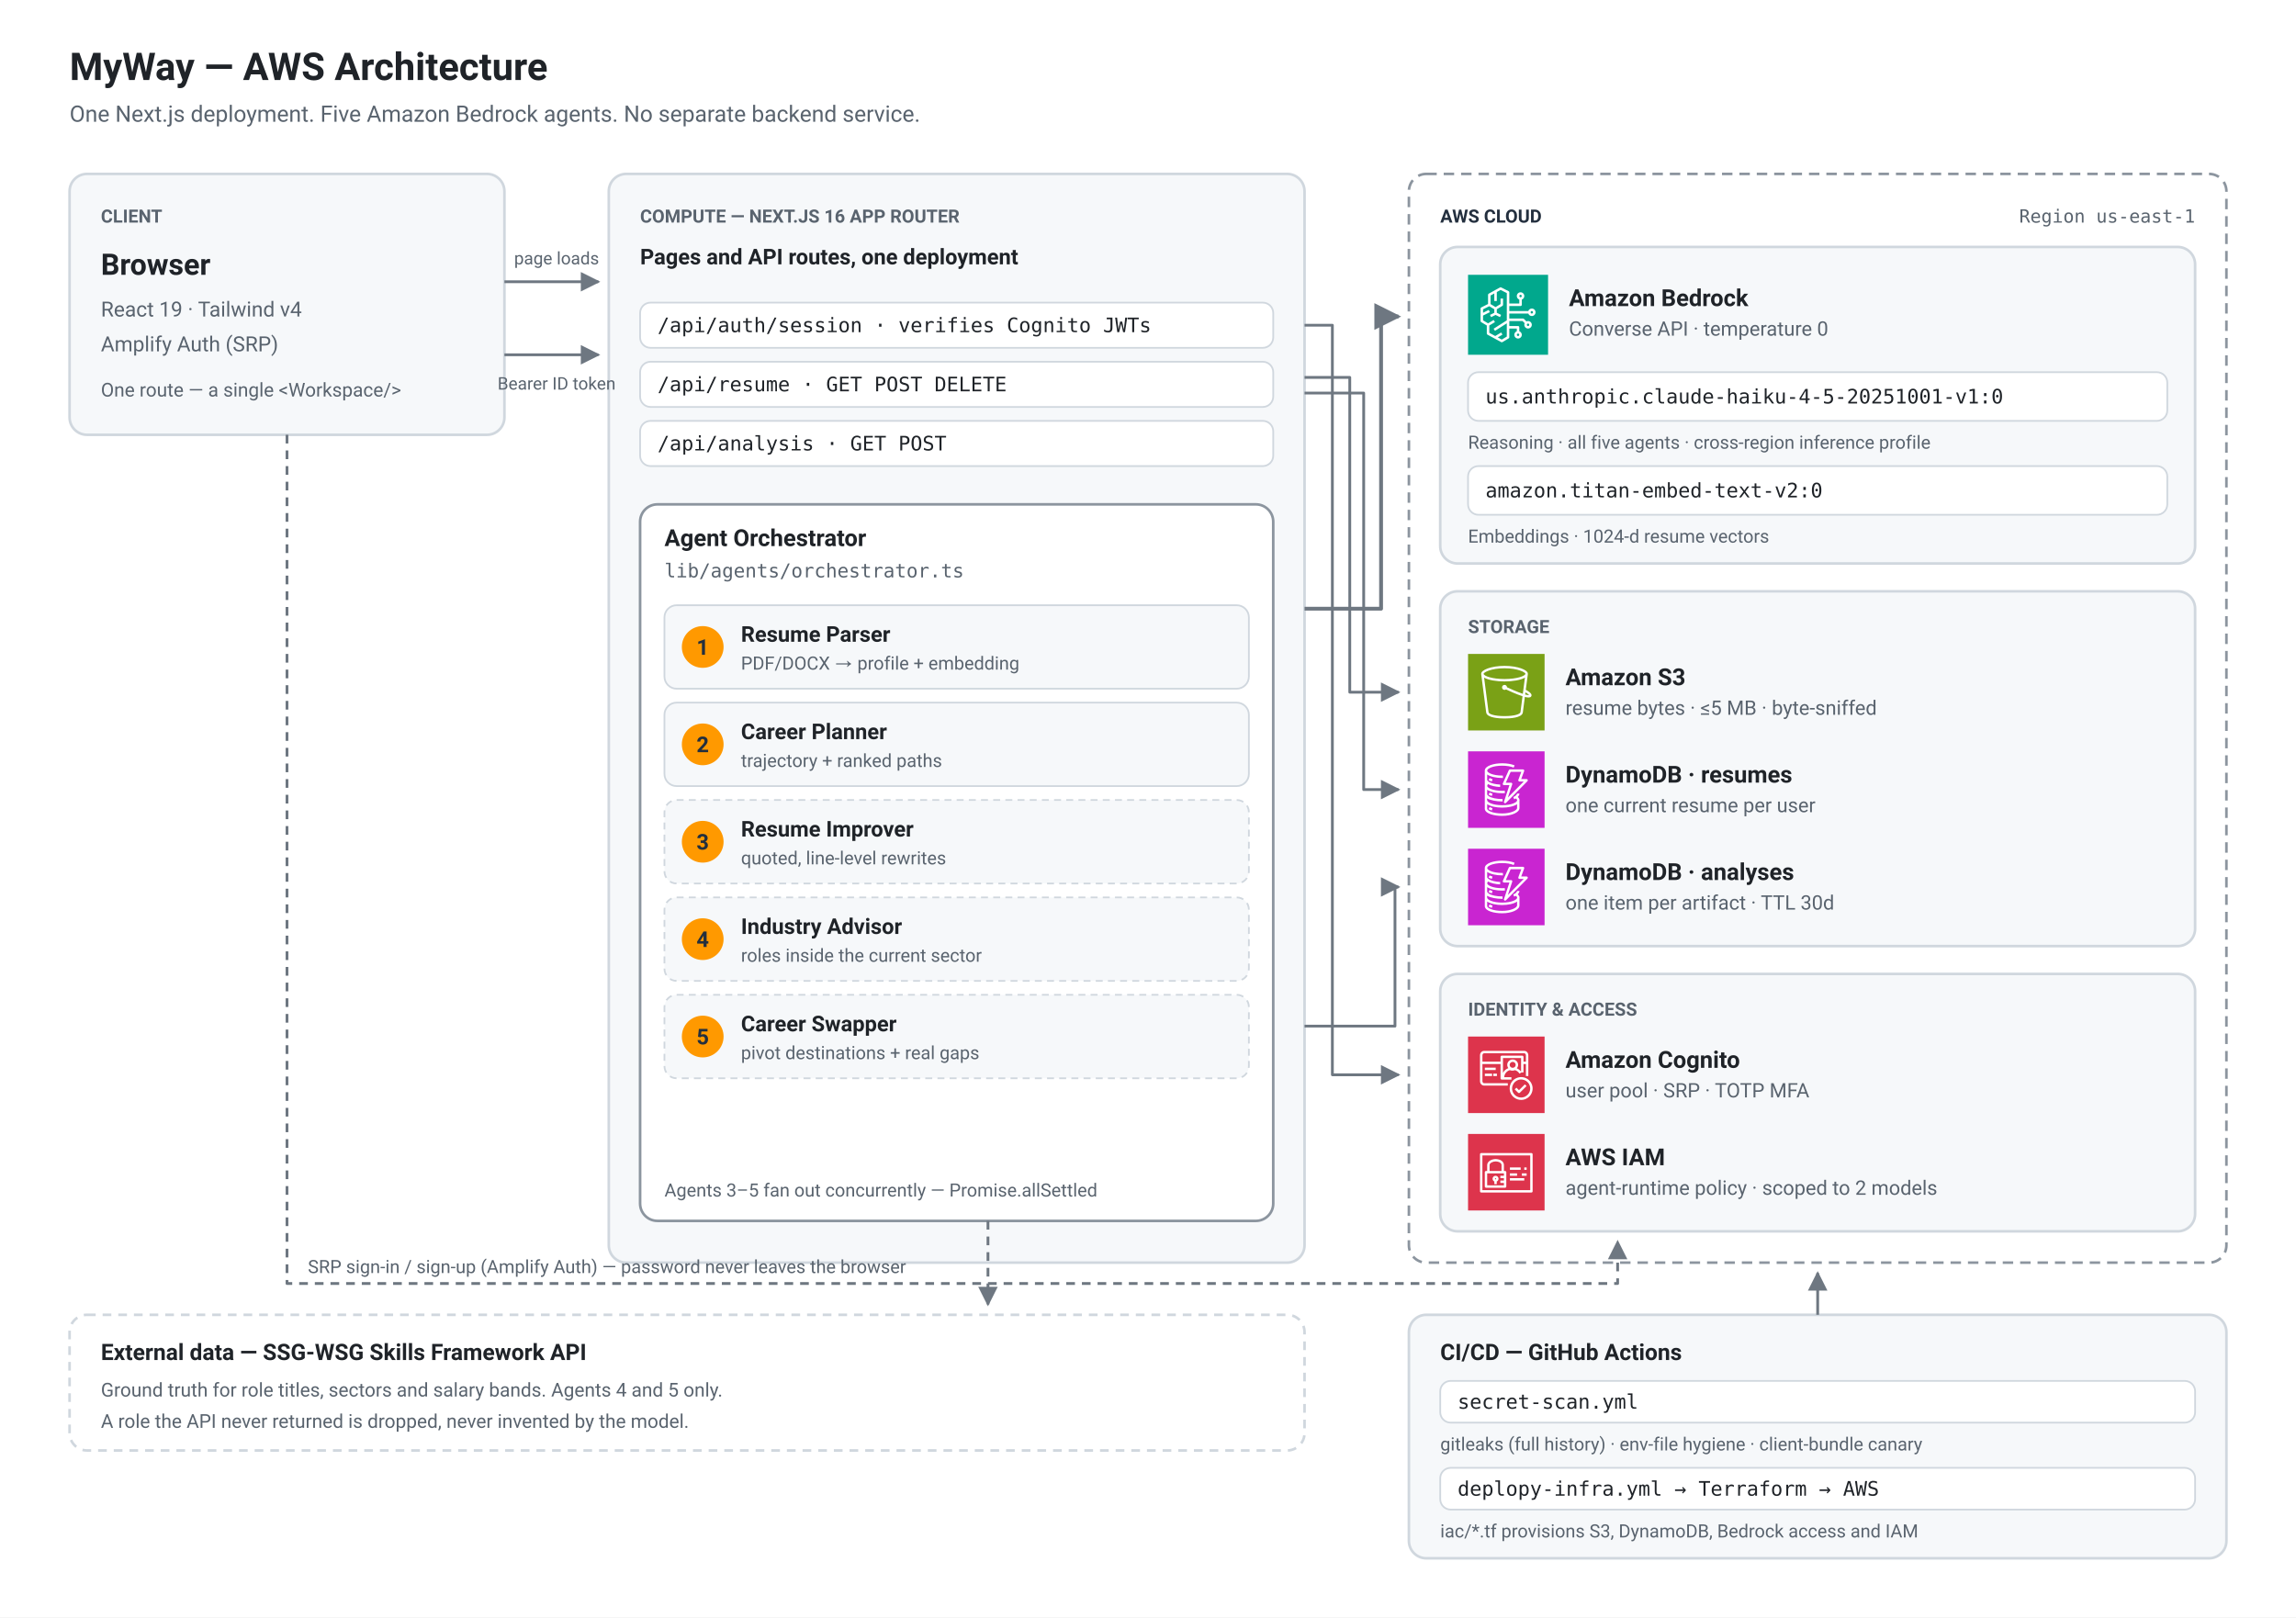
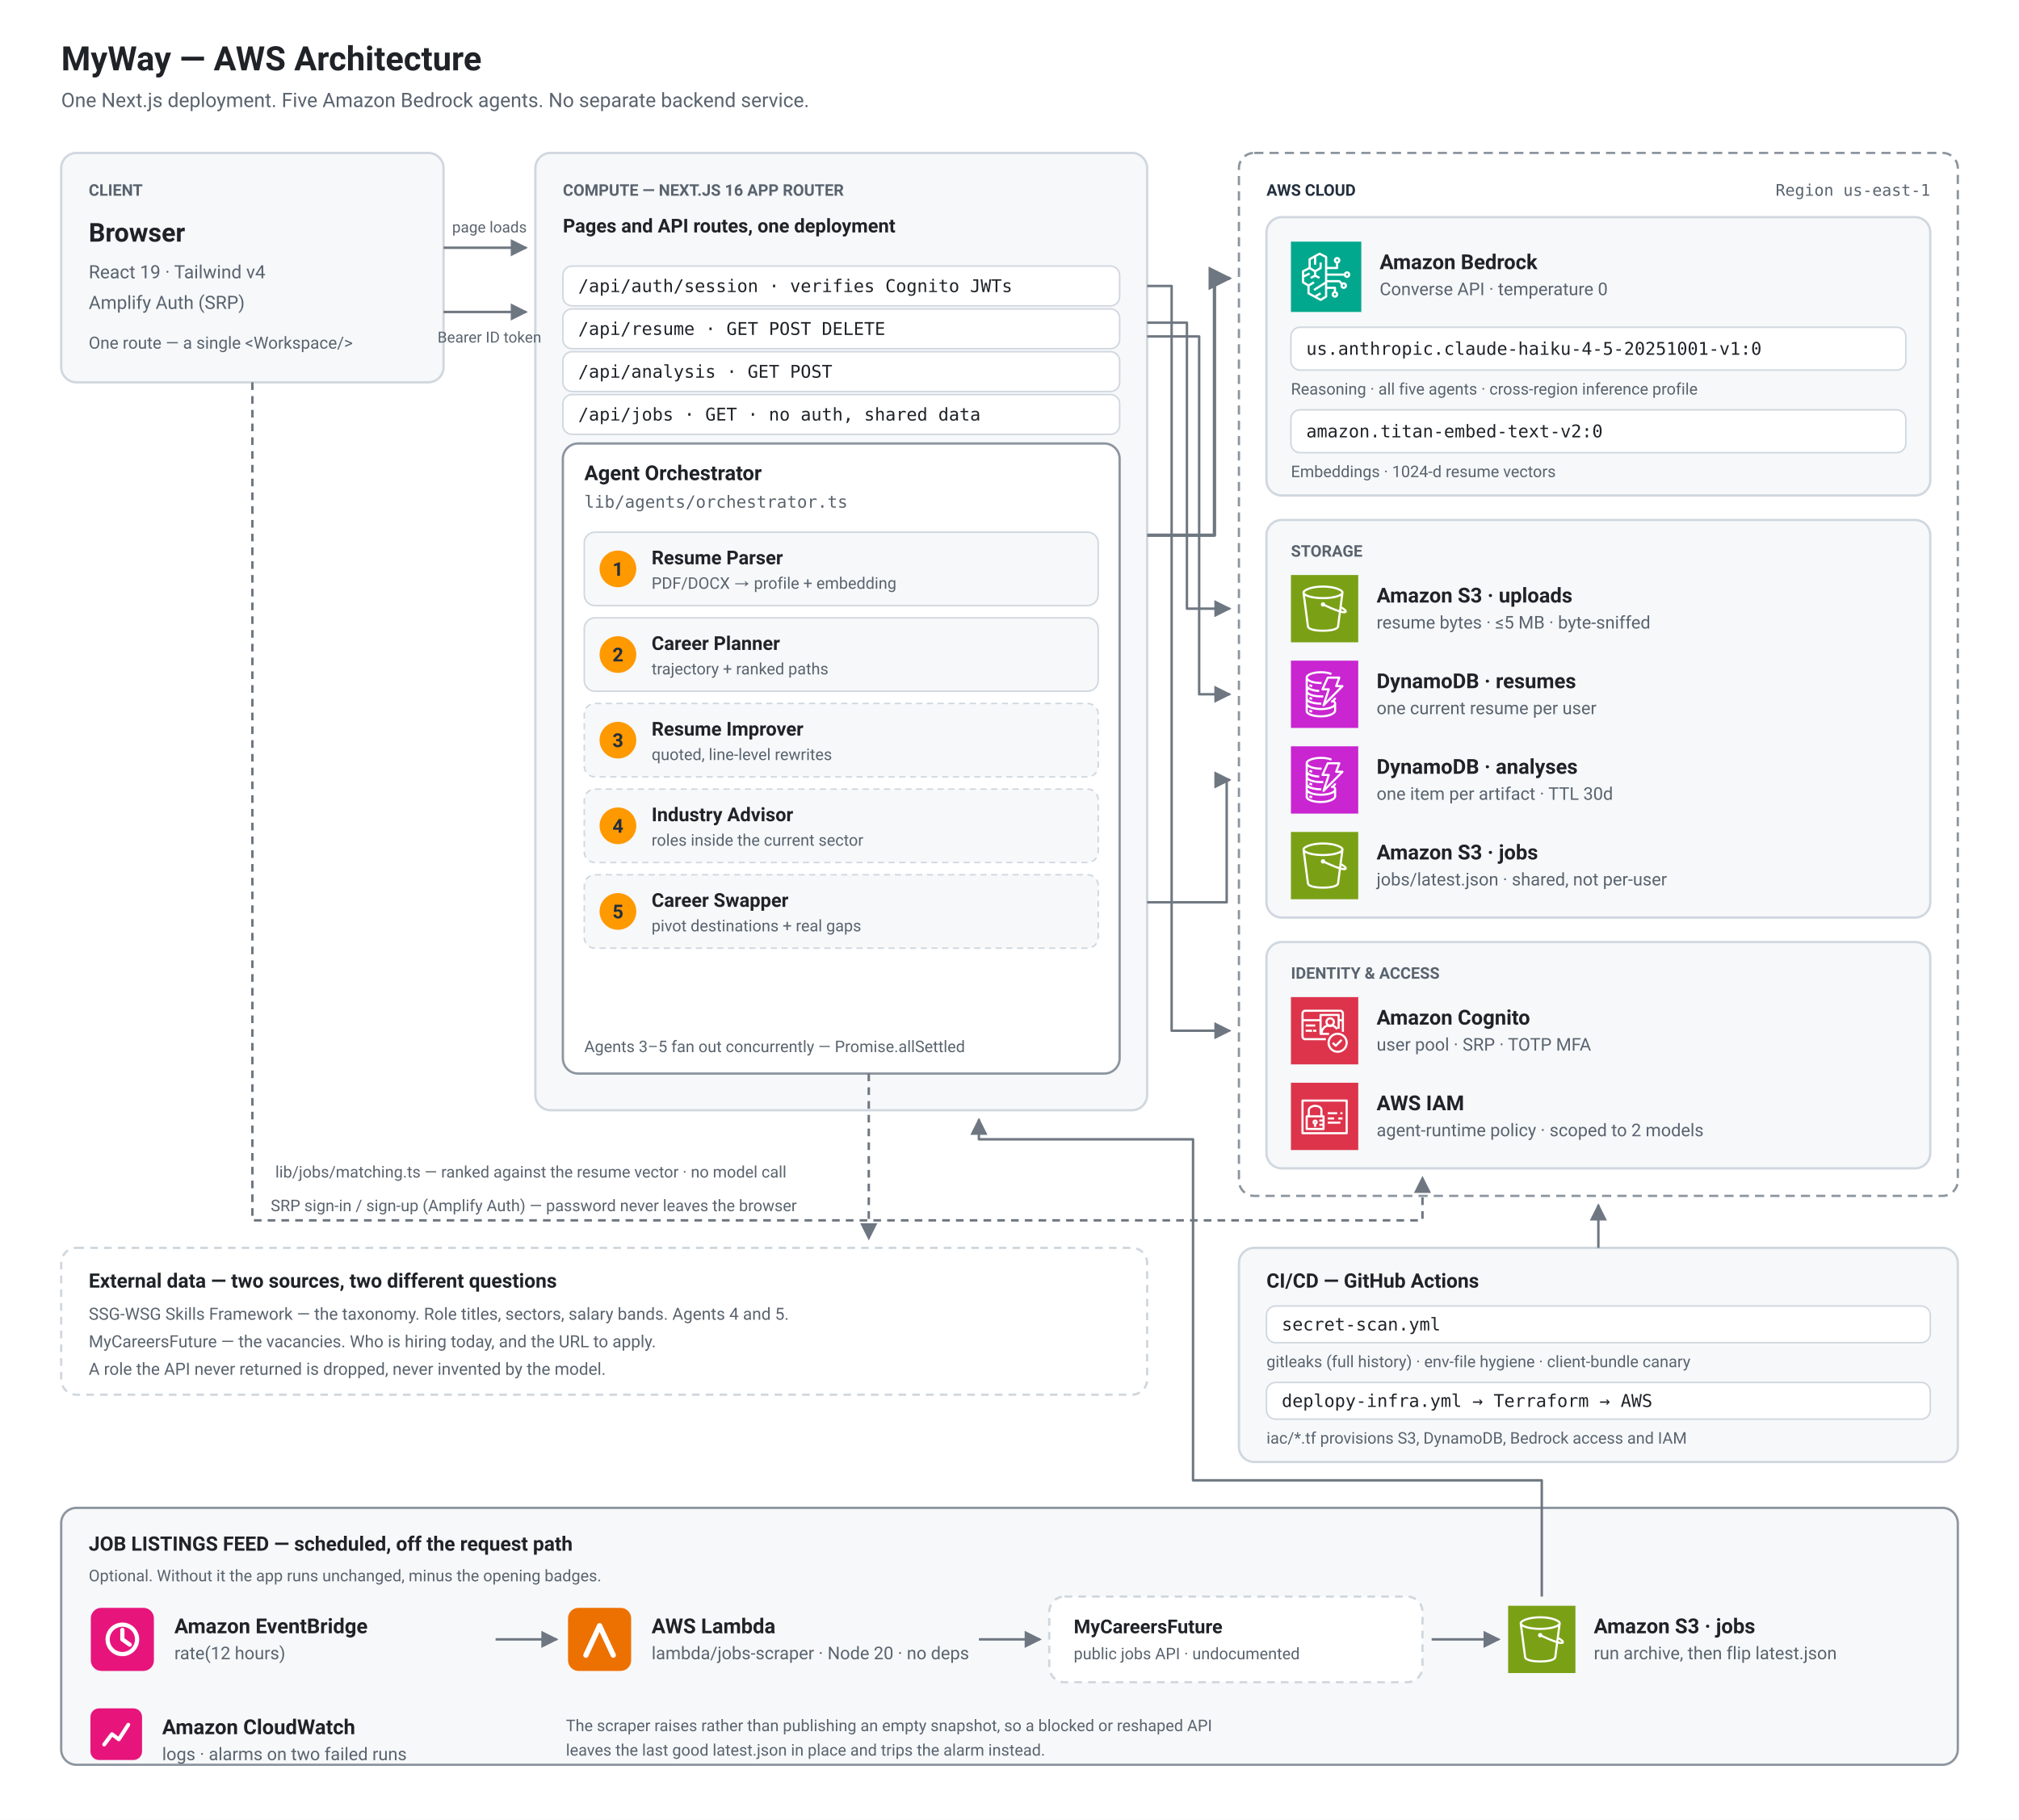
- <svg xmlns="http://www.w3.org/2000/svg" width="1320" height="930" viewBox="0 0 1320 930" role="img" aria-label="MyWay AWS architecture diagram">
+ <svg xmlns="http://www.w3.org/2000/svg" width="1320" height="1190" viewBox="0 0 1320 1190" role="img" aria-label="MyWay AWS architecture diagram">
  <defs>
    <marker id="arw" viewBox="0 0 10 10" refX="9" refY="5" markerWidth="7" markerHeight="7" orient="auto-start-reverse">
      <path d="M 0 0 L 10 5 L 0 10 z" fill="#6e7781" />
    </marker>
    <symbol id="ic-bedrock" viewBox="0 0 64 64">
      <g fill="none" fill-rule="evenodd">
        <path fill="#01a88d" d="M0 0h64v64H0z" />
        <path fill="#fff" d="M51 31a1.001 1.001 0 0 1 0-2 1.001 1.001 0 0 1 0 2M26.977 51.848l-3.203-1.746 3.741-2.245-1.03-1.714-4.747 2.848L17 46.406v-5.84l4.515-2.71-1.03-1.713L16 38.833l-4-2.4v-3.815l5.447-2.723-.894-1.79L12 30.382v-2.764l4.956-2.478L21 27.566v2.816l-3.447 1.723.894 1.79 3.556-1.778 3.554 1.76.886-1.792L23 30.38v-2.814l4.515-2.71A1 1 0 0 0 28 24v-5h-2v4.434l-4 2.4-4-2.4v-6.846l3-1.666V21h2v-7.19l3.024-1.68 4.978 2.486-.001 21.834-10.538 6.706 1.074 1.688 9.464-6.022L31 49.434zM48 39a1.001 1.001 0 0 1 0 2 1.001 1.001 0 0 1 0-2m-8 10a1.001 1.001 0 0 1 0-2 1.001 1.001 0 0 1 0 2m2-33a1.001 1.001 0 0 1 0 2 1.001 1.001 0 0 1 0-2m9 11a3 3 0 0 0-2.816 2H33.001v-4H42a1 1 0 0 0 1-1v-4.184A3 3 0 0 0 45 17c0-1.654-1.346-3-3-3s-3 1.346-3 3c0 1.302.839 2.402 2 2.816V23h-7.999l.001-9.002a1 1 0 0 0-.553-.894l-6.002-3a1 1 0 0 0-.932.022l-9 5A1 1 0 0 0 16 16v7.382l-5.447 2.723c-.339.17-.553.516-.553.895v10a1 1 0 0 0 .485.857L15 40.566V47a1 1 0 0 0 .521.878l11 6a1 1 0 0 0 .994-.021l5-3A1 1 0 0 0 33 50v-7h6v2.184A3 3 0 0 0 37 48c0 1.654 1.346 3 3 3s3-1.346 3-3a3 3 0 0 0-2-2.816V42a1 1 0 0 0-1-1h-7l.001-4h10.585l1.715 1.715A2.95 2.95 0 0 0 45 40c0 1.654 1.346 3 3 3s3-1.346 3-3-1.346-3-3-3a2.95 2.95 0 0 0-1.285.3l-2.008-2.007A1 1 0 0 0 44 35H33.001v-4h15.183A3 3 0 0 0 51 33c1.654 0 3-1.346 3-3s-1.346-3-3-3" />
      </g>
    </symbol>
    <symbol id="ic-cognito" viewBox="0 0 64 64">
      <g fill="none" fill-rule="evenodd">
        <path fill="#dd344c" d="M0 0h64v64H0z" />
        <path fill="#fff" d="M48.385 21.006v-5.303c0-.922-.618-1.702-1.35-1.702H13.37c-.733 0-1.35.78-1.35 1.702v5.303h15.151v-4.002c0-.553.452-1.001 1.01-1.001h17.173c.558 0 1.01.448 1.01 1v4.003zm-4.04-3.002H29.193v12.384a8.6 8.6 0 0 1 4.533-3.985 4.42 4.42 0 0 1-.954-2.737c0-2.467 2.039-4.474 4.546-4.474 2.506 0 4.546 2.007 4.546 4.474a4.42 4.42 0 0 1-1.08 2.88 8.7 8.7 0 0 1 3.56 2.845zm-4.502 5.662c0-1.364-1.132-2.472-2.525-2.472s-2.525 1.108-2.525 2.472c0 .897.498 1.723 1.3 2.158a2.59 2.59 0 0 0 2.445-.001 2.46 2.46 0 0 0 1.305-2.157m8.543 9.349V23.008h-2.021v7.005h-1.713l-1.646.985a6.7 6.7 0 0 0-3.755-2.894 5.42 5.42 0 0 1-4.336 0 6.58 6.58 0 0 0-4.68 5.912h6.029v2.001h-8.082c-.558 0-1.01-.448-1.01-1v-12.01H12.02v14.31c0 .923.618 1.702 1.35 1.702h19.863v2.002H13.371c-1.859 0-3.371-1.662-3.371-3.703V15.703C10 13.66 11.512 12 13.37 12h33.665c1.858 0 3.37 1.661 3.37 3.703v17.312zm-5.08 13.979 5.626-5.574-1.429-1.415-4.912 4.866-2.115-2.095-1.429 1.415 2.83 2.803a1.014 1.014 0 0 0 1.428 0m2.011-11.031a7.58 7.58 0 0 1 5.833 4.057c.69 1.34.957 2.843.773 4.344a7.5 7.5 0 0 1-1.765 3.997 7.65 7.65 0 0 1-2.526 1.918 7.56 7.56 0 0 1-4.143.665 7.6 7.6 0 0 1-3.78-1.567 7.48 7.48 0 0 1-2.825-6.834 7.55 7.55 0 0 1 4.064-5.806 7.55 7.55 0 0 1 4.37-.774m3.181 16.124a9.7 9.7 0 0 0 3.196-2.426 9.5 9.5 0 0 0 2.235-5.056 9.46 9.46 0 0 0-.98-5.495 9.6 9.6 0 0 0-7.387-5.133 9.57 9.57 0 0 0-5.542.983 9.55 9.55 0 0 0-5.142 7.341c-.406 3.329.93 6.56 3.574 8.643A9.6 9.6 0 0 0 44.41 53c1.413 0 2.807-.31 4.088-.913M21.111 33.015h3.03v-2.002h-3.03zm-7.07 0h6.06v-2.002h-6.06zm0-5.004h9.09V26.01h-9.09z" />
      </g>
    </symbol>
    <symbol id="ic-dynamodb" viewBox="0 0 64 64">
      <g fill="none" fill-rule="evenodd">
        <path fill="#c925d1" d="M0 0h64v64H0z" />
        <path fill="#fff" d="M46.586 25.25H43a1 1 0 0 1-.822-.435 1.02 1.02 0 0 1-.114-.931l2.493-6.722h-8.913l-4.091 9.098H36c.32 0 .623.156.812.42.187.264.239.602.136.91l-3.66 11.101zm3.12-.297L31.709 43.15a.99.99 0 0 1-1.232.146 1.014 1.014 0 0 1-.423-1.18l4.56-13.833H30a1 1 0 0 1-.841-.463 1.02 1.02 0 0 1-.07-.966l5-11.12a1 1 0 0 1 .91-.593h11c.329 0 .636.163.823.435.187.273.23.62.115.931l-2.494 6.721H49a1 1 0 0 1 .924.624c.155.378.069.813-.217 1.102M41.002 44.22c-2.71 1.886-7.687 2.882-12.468 2.882-4.816 0-9.837-1.01-12.533-2.924l.001 3.816c0 1.664 4.768 3.984 12.532 3.984 7.495 0 12.468-2.702 12.468-4.49zm2.064-3.27c0 .187-.032.367-.064.546v5.993C43 51.079 36.51 54 28.533 54c-6.903 0-13.871-1.89-14.473-5.5h-.059L14 43.445V16.151h.001c0-3.996 7.487-6.151 14.532-6.151 3.94 0 7.73.64 10.397 1.756l-.766 1.868c-2.432-1.019-5.943-1.602-9.631-1.602-7.764 0-12.532 2.405-12.532 4.13 0 1.724 4.768 4.129 12.532 4.129.195 0 .399 0 .596-.007l.078 2.02c-.225.009-.45.009-.674.009-4.817 0-9.837-1.01-12.533-2.924v4.358h.001v.017c.005.53.489 1.143 1.364 1.72 1.982 1.288 5.55 2.168 9.539 2.351l-.091 2.02c-4.126-.19-7.75-1.069-10.086-2.416-.31.298-.726 1.056-.726 1.467 0 1.724 4.768 4.129 12.532 4.129.738 0 1.465-.025 2.162-.075l.14 2.017c-.743.054-1.518.08-2.302.08-4.817 0-9.837-1.009-12.533-2.924v3.67h.001c.005.547.489 1.16 1.364 1.737 2.268 1.474 6.549 2.393 11.168 2.393h.33v2.022h-.33c-4.778 0-9.86-1.008-12.532-2.543-.322.298 0 1.01 0 1.548 0 1.725 4.768 4.13 12.532 4.13s12.532-2.405 12.532-4.13c0-.61-.6-1.174-1.092-1.538-.41.247-.86.483-1.372.7l-.768-1.868c.53-.223.99-.463 1.364-.711 1.1-.734 1.804-1.779 1.804-2.175h2c0 .94-.621 1.947-1.417 2.775 1.192 1.04 1.48 2.078 1.48 2.817M17.142 48.39c.791.408 1.716.772 2.752 1.08l.564-1.94a14 14 0 0 1-2.406-.94zm2.752-11.05.564-1.94c-.916-.272-1.726-.589-2.406-.94l-.91 1.799c.791.41 1.716.772 2.752 1.08m-2.752-13.21.91-1.801c.68.352 1.49.668 2.406.94l-.564 1.94a16 16 0 0 1-2.752-1.08" />
      </g>
    </symbol>
    <symbol id="ic-s3" viewBox="0 0 64 64">
      <g fill="none" fill-rule="evenodd">
        <path fill="#7aa116" d="M0 0h64v64H0z" />
        <path fill="#fff" d="m47.759 33.948.234-1.817c2.173 1.254 2.849 1.99 3.044 2.293-.324.061-1.205.085-3.278-.476M30.499 21c-10.374 0-17.117-2.512-17.5-4.304v-.185c.35-1.119 6.14-4.51 17.5-4.51 11.34 0 17.133 3.38 17.5 4.504v.111C47.725 18.446 40.962 21 30.5 21m15.319 12.362c-4.765-1.565-10.906-4.383-13.224-5.474a2.09 2.09 0 0 0-2.082-1.982A2.097 2.097 0 0 0 28.418 28c0 1.154.94 2.094 2.094 2.094.457 0 .877-.152 1.22-.4 2.4 1.128 8.887 4.104 13.826 5.686l-1.721 13.344C43.583 50.352 38.919 52 30.497 52c-8.425 0-13.092-1.648-13.342-3.249l-3.72-28.937C16.945 21.915 23.749 23 30.5 23c6.75 0 13.554-1.085 17.065-3.185zM50 16.5c0-3.069-8.34-6.5-19.5-6.5S11 13.431 11 16.5v.543l4.174 31.99C15.874 53.516 26.123 54 30.497 54c4.372 0 14.616-.484 15.32-4.993l1.684-13.06c1.277.332 2.31.51 3.115.508.99 0 1.657-.252 2.08-.758.35-.416.489-.94.389-1.476-.228-1.22-1.682-2.509-4.715-4.177l-.1-.055L50 17.044z" />
      </g>
    </symbol>
    <symbol id="ic-iam" viewBox="0 0 64 64">
      <g fill="none" fill-rule="evenodd">
        <path fill="#dd344c" d="M0 0h64v64H0z" />
        <path fill="#fff" d="M12 47h40V18H12zm42-30v31a1 1 0 0 1-1 1H11a1 1 0 0 1-1-1V17a1 1 0 0 1 1-1h42a1 1 0 0 1 1 1M35 39h12v-2H35zm10-4h4v-2h-4zm-10 0h6v-2h-6zm-12.5 2.5a.5.5 0 1 0 1.002-.002.5.5 0 0 0-1.002.002m3 0a2.5 2.5 0 0 1-1.5 2.288V42h-2v-2.212a2.5 2.5 0 0 1-1.5-2.288c0-1.378 1.121-2.5 2.5-2.5s2.5 1.122 2.5 2.5M16 42.995 29.995 43l.001-2H27v-2h2.997l.001-2H27v-2h2.999L30 33.005 16.005 33zm2-11.994 10.001.003.001-5.004c0-1.024-.802-1.727-1.28-2.055-.875-.6-2.548-.945-3.72-.945H23c-2.127 0-4.997 1.232-4.998 3zm-3.707 13.7a1 1 0 0 1-.293-.707L14.005 32a1 1 0 0 1 1-1H16l.002-5c.001-3.089 3.874-5 6.998-5h.002c1.565 0 3.651.473 4.852 1.295 1.385.951 2.149 2.267 2.148 3.705l-.001 5.005.999.001a1 1 0 0 1 1 1L31.995 44a1 1 0 0 1-1 1L15 44.994a1 1 0 0 1-.707-.293M47 30h2v-2h-2zm-12 0h9v-2h-9z" />
      </g>
    </symbol>
+     <symbol id="ic-lambda" viewBox="0 0 64 64">
+       <rect x="2" y="2" width="60" height="60" rx="10" fill="#ED7100" />
+       <path d="M 19 47 L 32 19 L 45 47" fill="none" stroke="#fff" stroke-width="5" stroke-linecap="round" stroke-linejoin="round" />
+     </symbol>
+     <symbol id="ic-eventbridge" viewBox="0 0 64 64">
+       <rect x="2" y="2" width="60" height="60" rx="10" fill="#E7157B" />
+       <circle cx="32" cy="32" r="14" fill="none" stroke="#fff" stroke-width="4" />
+       <path d="M 32 23 V 32 L 39 37" fill="none" stroke="#fff" stroke-width="4" stroke-linecap="round" stroke-linejoin="round" />
+     </symbol>
+     <symbol id="ic-cloudwatch" viewBox="0 0 64 64">
+       <rect x="2" y="2" width="60" height="60" rx="10" fill="#E7157B" />
+       <path d="M 18 44 L 27 32 L 35 38 L 46 21" fill="none" stroke="#fff" stroke-width="4.5" stroke-linecap="round" stroke-linejoin="round" />
+     </symbol>
  </defs>
-   <rect width="1320" height="930" fill="#ffffff" />
+   <rect width="1320" height="1190" fill="#ffffff" />
  <text x="40" y="46" font-family="ui-sans-serif,-apple-system,BlinkMacSystemFont,'Segoe UI',Roboto,Helvetica,Arial,sans-serif" font-size="22" font-weight="700" fill="#1f2328" text-anchor="start" opacity="1">MyWay — AWS Architecture</text>
  <text x="40" y="70" font-family="ui-sans-serif,-apple-system,BlinkMacSystemFont,'Segoe UI',Roboto,Helvetica,Arial,sans-serif" font-size="13" font-weight="400" fill="#59636e" text-anchor="start" opacity="1">One Next.js deployment. Five Amazon Bedrock agents. No separate backend service.</text>
  <rect x="40" y="100" width="250" height="150" rx="10" fill="#f6f8fa" stroke="#d0d7de" stroke-width="1.5" />
  <text x="58" y="128" font-family="ui-sans-serif,-apple-system,BlinkMacSystemFont,'Segoe UI',Roboto,Helvetica,Arial,sans-serif" font-size="10.5" font-weight="700" fill="#59636e" text-anchor="start" opacity="1">CLIENT</text>
  <text x="58" y="158" font-family="ui-sans-serif,-apple-system,BlinkMacSystemFont,'Segoe UI',Roboto,Helvetica,Arial,sans-serif" font-size="17" font-weight="600" fill="#1f2328" text-anchor="start" opacity="1">Browser</text>
  <text x="58" y="182" font-family="ui-sans-serif,-apple-system,BlinkMacSystemFont,'Segoe UI',Roboto,Helvetica,Arial,sans-serif" font-size="12" font-weight="400" fill="#59636e" text-anchor="start" opacity="1">React 19 · Tailwind v4</text>
  <text x="58" y="202" font-family="ui-sans-serif,-apple-system,BlinkMacSystemFont,'Segoe UI',Roboto,Helvetica,Arial,sans-serif" font-size="12" font-weight="400" fill="#59636e" text-anchor="start" opacity="1">Amplify Auth (SRP)</text>
  <text x="58" y="228" font-family="ui-sans-serif,-apple-system,BlinkMacSystemFont,'Segoe UI',Roboto,Helvetica,Arial,sans-serif" font-size="11" font-weight="400" fill="#59636e" text-anchor="start" opacity="1">One route — a single &lt;Workspace/&gt;</text>
  <rect x="350" y="100" width="400" height="626" rx="10" fill="#f6f8fa" stroke="#d0d7de" stroke-width="1.5" />
  <text x="368" y="128" font-family="ui-sans-serif,-apple-system,BlinkMacSystemFont,'Segoe UI',Roboto,Helvetica,Arial,sans-serif" font-size="10.5" font-weight="700" fill="#59636e" text-anchor="start" opacity="1">COMPUTE — NEXT.JS 16 APP ROUTER</text>
  <text x="368" y="152" font-family="ui-sans-serif,-apple-system,BlinkMacSystemFont,'Segoe UI',Roboto,Helvetica,Arial,sans-serif" font-size="12.5" font-weight="600" fill="#1f2328" text-anchor="start" opacity="1">Pages and API routes, one deployment</text>
  <rect x="368" y="174" width="364" height="26" rx="6" fill="#ffffff" stroke="#d0d7de" stroke-width="1" />
  <text x="378" y="191" font-family="ui-monospace,SFMono-Regular,'SF Mono',Menlo,Consolas,monospace" font-size="11.5" font-weight="400" fill="#1f2328" text-anchor="start" opacity="1">/api/auth/session · verifies Cognito JWTs</text>
-   <rect x="368" y="208" width="364" height="26" rx="6" fill="#ffffff" stroke="#d0d7de" stroke-width="1" />
-   <text x="378" y="225" font-family="ui-monospace,SFMono-Regular,'SF Mono',Menlo,Consolas,monospace" font-size="11.5" font-weight="400" fill="#1f2328" text-anchor="start" opacity="1">/api/resume · GET POST DELETE</text>
-   <rect x="368" y="242" width="364" height="26" rx="6" fill="#ffffff" stroke="#d0d7de" stroke-width="1" />
-   <text x="378" y="259" font-family="ui-monospace,SFMono-Regular,'SF Mono',Menlo,Consolas,monospace" font-size="11.5" font-weight="400" fill="#1f2328" text-anchor="start" opacity="1">/api/analysis · GET POST</text>
+   <rect x="368" y="202" width="364" height="26" rx="6" fill="#ffffff" stroke="#d0d7de" stroke-width="1" />
+   <text x="378" y="219" font-family="ui-monospace,SFMono-Regular,'SF Mono',Menlo,Consolas,monospace" font-size="11.5" font-weight="400" fill="#1f2328" text-anchor="start" opacity="1">/api/resume · GET POST DELETE</text>
+   <rect x="368" y="230" width="364" height="26" rx="6" fill="#ffffff" stroke="#d0d7de" stroke-width="1" />
+   <text x="378" y="247" font-family="ui-monospace,SFMono-Regular,'SF Mono',Menlo,Consolas,monospace" font-size="11.5" font-weight="400" fill="#1f2328" text-anchor="start" opacity="1">/api/analysis · GET POST</text>
+   <rect x="368" y="258" width="364" height="26" rx="6" fill="#ffffff" stroke="#d0d7de" stroke-width="1" />
+   <text x="378" y="275" font-family="ui-monospace,SFMono-Regular,'SF Mono',Menlo,Consolas,monospace" font-size="11.5" font-weight="400" fill="#1f2328" text-anchor="start" opacity="1">/api/jobs · GET · no auth, shared data</text>
  <rect x="368" y="290" width="364" height="412" rx="10" fill="#ffffff" stroke="#8c959f" stroke-width="1.5" />
  <text x="382" y="314" font-family="ui-sans-serif,-apple-system,BlinkMacSystemFont,'Segoe UI',Roboto,Helvetica,Arial,sans-serif" font-size="13.5" font-weight="600" fill="#1f2328" text-anchor="start" opacity="1">Agent Orchestrator</text>
  <text x="382" y="332" font-family="ui-monospace,SFMono-Regular,'SF Mono',Menlo,Consolas,monospace" font-size="11" font-weight="400" fill="#59636e" text-anchor="start" opacity="1">lib/agents/orchestrator.ts</text>
  <rect x="382" y="348" width="336" height="48" rx="7" fill="#f6f8fa" stroke="#d0d7de" stroke-width="1" />
  <circle cx="404" cy="372" r="12" fill="#ff9900" />
  <text x="404" y="376.5" font-family="ui-sans-serif,-apple-system,BlinkMacSystemFont,'Segoe UI',Roboto,Helvetica,Arial,sans-serif" font-size="12.5" font-weight="700" fill="#232f3e" text-anchor="middle">1</text>
  <text x="426" y="369" font-family="ui-sans-serif,-apple-system,BlinkMacSystemFont,'Segoe UI',Roboto,Helvetica,Arial,sans-serif" font-size="12.5" font-weight="600" fill="#1f2328" text-anchor="start" opacity="1">Resume Parser</text>
  <text x="426" y="385" font-family="ui-sans-serif,-apple-system,BlinkMacSystemFont,'Segoe UI',Roboto,Helvetica,Arial,sans-serif" font-size="10.5" font-weight="400" fill="#59636e" text-anchor="start" opacity="1">PDF/DOCX → profile + embedding</text>
  <rect x="382" y="404" width="336" height="48" rx="7" fill="#f6f8fa" stroke="#d0d7de" stroke-width="1" />
  <circle cx="404" cy="428" r="12" fill="#ff9900" />
  <text x="404" y="432.5" font-family="ui-sans-serif,-apple-system,BlinkMacSystemFont,'Segoe UI',Roboto,Helvetica,Arial,sans-serif" font-size="12.5" font-weight="700" fill="#232f3e" text-anchor="middle">2</text>
  <text x="426" y="425" font-family="ui-sans-serif,-apple-system,BlinkMacSystemFont,'Segoe UI',Roboto,Helvetica,Arial,sans-serif" font-size="12.5" font-weight="600" fill="#1f2328" text-anchor="start" opacity="1">Career Planner</text>
  <text x="426" y="441" font-family="ui-sans-serif,-apple-system,BlinkMacSystemFont,'Segoe UI',Roboto,Helvetica,Arial,sans-serif" font-size="10.5" font-weight="400" fill="#59636e" text-anchor="start" opacity="1">trajectory + ranked paths</text>
  <rect x="382" y="460" width="336" height="48" rx="7" fill="#f6f8fa" stroke="#d0d7de" stroke-width="1" stroke-dasharray="4 3" />
  <circle cx="404" cy="484" r="12" fill="#ff9900" />
  <text x="404" y="488.5" font-family="ui-sans-serif,-apple-system,BlinkMacSystemFont,'Segoe UI',Roboto,Helvetica,Arial,sans-serif" font-size="12.5" font-weight="700" fill="#232f3e" text-anchor="middle">3</text>
  <text x="426" y="481" font-family="ui-sans-serif,-apple-system,BlinkMacSystemFont,'Segoe UI',Roboto,Helvetica,Arial,sans-serif" font-size="12.5" font-weight="600" fill="#1f2328" text-anchor="start" opacity="1">Resume Improver</text>
  <text x="426" y="497" font-family="ui-sans-serif,-apple-system,BlinkMacSystemFont,'Segoe UI',Roboto,Helvetica,Arial,sans-serif" font-size="10.5" font-weight="400" fill="#59636e" text-anchor="start" opacity="1">quoted, line-level rewrites</text>
  <rect x="382" y="516" width="336" height="48" rx="7" fill="#f6f8fa" stroke="#d0d7de" stroke-width="1" stroke-dasharray="4 3" />
  <circle cx="404" cy="540" r="12" fill="#ff9900" />
  <text x="404" y="544.5" font-family="ui-sans-serif,-apple-system,BlinkMacSystemFont,'Segoe UI',Roboto,Helvetica,Arial,sans-serif" font-size="12.5" font-weight="700" fill="#232f3e" text-anchor="middle">4</text>
  <text x="426" y="537" font-family="ui-sans-serif,-apple-system,BlinkMacSystemFont,'Segoe UI',Roboto,Helvetica,Arial,sans-serif" font-size="12.5" font-weight="600" fill="#1f2328" text-anchor="start" opacity="1">Industry Advisor</text>
  <text x="426" y="553" font-family="ui-sans-serif,-apple-system,BlinkMacSystemFont,'Segoe UI',Roboto,Helvetica,Arial,sans-serif" font-size="10.5" font-weight="400" fill="#59636e" text-anchor="start" opacity="1">roles inside the current sector</text>
  <rect x="382" y="572" width="336" height="48" rx="7" fill="#f6f8fa" stroke="#d0d7de" stroke-width="1" stroke-dasharray="4 3" />
  <circle cx="404" cy="596" r="12" fill="#ff9900" />
  <text x="404" y="600.5" font-family="ui-sans-serif,-apple-system,BlinkMacSystemFont,'Segoe UI',Roboto,Helvetica,Arial,sans-serif" font-size="12.5" font-weight="700" fill="#232f3e" text-anchor="middle">5</text>
  <text x="426" y="593" font-family="ui-sans-serif,-apple-system,BlinkMacSystemFont,'Segoe UI',Roboto,Helvetica,Arial,sans-serif" font-size="12.5" font-weight="600" fill="#1f2328" text-anchor="start" opacity="1">Career Swapper</text>
  <text x="426" y="609" font-family="ui-sans-serif,-apple-system,BlinkMacSystemFont,'Segoe UI',Roboto,Helvetica,Arial,sans-serif" font-size="10.5" font-weight="400" fill="#59636e" text-anchor="start" opacity="1">pivot destinations + real gaps</text>
  <text x="382" y="688" font-family="ui-sans-serif,-apple-system,BlinkMacSystemFont,'Segoe UI',Roboto,Helvetica,Arial,sans-serif" font-size="10.5" font-weight="400" fill="#59636e" text-anchor="start" opacity="1">Agents 3–5 fan out concurrently — Promise.allSettled</text>
-   <rect x="810" y="100" width="470" height="626" rx="10" fill="#ffffff" stroke="#8c959f" stroke-width="1.5" stroke-dasharray="6 4" />
+   <rect x="810" y="100" width="470" height="682" rx="10" fill="#ffffff" stroke="#8c959f" stroke-width="1.5" stroke-dasharray="6 4" />
  <text x="828" y="128" font-family="ui-sans-serif,-apple-system,BlinkMacSystemFont,'Segoe UI',Roboto,Helvetica,Arial,sans-serif" font-size="10.5" font-weight="700" fill="#232f3e" text-anchor="start" opacity="1">AWS CLOUD</text>
  <text x="1262" y="128" font-family="ui-monospace,SFMono-Regular,'SF Mono',Menlo,Consolas,monospace" font-size="10.5" font-weight="400" fill="#59636e" text-anchor="end" opacity="1">Region us-east-1</text>
  <rect x="828" y="142" width="434" height="182" rx="10" fill="#f6f8fa" stroke="#d0d7de" stroke-width="1.5" />
  <use href="#ic-bedrock" x="844" y="158" width="46" height="46" />
  <text x="902" y="176" font-family="ui-sans-serif,-apple-system,BlinkMacSystemFont,'Segoe UI',Roboto,Helvetica,Arial,sans-serif" font-size="13.5" font-weight="600" fill="#1f2328" text-anchor="start" opacity="1">Amazon Bedrock</text>
  <text x="902" y="193" font-family="ui-sans-serif,-apple-system,BlinkMacSystemFont,'Segoe UI',Roboto,Helvetica,Arial,sans-serif" font-size="11.5" font-weight="400" fill="#59636e" text-anchor="start" opacity="1">Converse API · temperature 0</text>
  <rect x="844" y="214" width="402" height="28" rx="6" fill="#ffffff" stroke="#d0d7de" stroke-width="1" />
  <text x="854" y="232" font-family="ui-monospace,SFMono-Regular,'SF Mono',Menlo,Consolas,monospace" font-size="11.5" font-weight="400" fill="#1f2328" text-anchor="start" opacity="1">us.anthropic.claude-haiku-4-5-20251001-v1:0</text>
  <text x="844" y="258" font-family="ui-sans-serif,-apple-system,BlinkMacSystemFont,'Segoe UI',Roboto,Helvetica,Arial,sans-serif" font-size="10.5" font-weight="400" fill="#59636e" text-anchor="start" opacity="1">Reasoning · all five agents · cross-region inference profile</text>
  <rect x="844" y="268" width="402" height="28" rx="6" fill="#ffffff" stroke="#d0d7de" stroke-width="1" />
  <text x="854" y="286" font-family="ui-monospace,SFMono-Regular,'SF Mono',Menlo,Consolas,monospace" font-size="11.5" font-weight="400" fill="#1f2328" text-anchor="start" opacity="1">amazon.titan-embed-text-v2:0</text>
  <text x="844" y="312" font-family="ui-sans-serif,-apple-system,BlinkMacSystemFont,'Segoe UI',Roboto,Helvetica,Arial,sans-serif" font-size="10.5" font-weight="400" fill="#59636e" text-anchor="start" opacity="1">Embeddings · 1024-d resume vectors</text>
-   <rect x="828" y="340" width="434" height="204" rx="10" fill="#f6f8fa" stroke="#d0d7de" stroke-width="1.5" />
+   <rect x="828" y="340" width="434" height="260" rx="10" fill="#f6f8fa" stroke="#d0d7de" stroke-width="1.5" />
  <text x="844" y="364" font-family="ui-sans-serif,-apple-system,BlinkMacSystemFont,'Segoe UI',Roboto,Helvetica,Arial,sans-serif" font-size="10.5" font-weight="700" fill="#59636e" text-anchor="start" opacity="1">STORAGE</text>
  <use href="#ic-s3" x="844" y="376" width="44" height="44" />
-   <text x="900" y="394" font-family="ui-sans-serif,-apple-system,BlinkMacSystemFont,'Segoe UI',Roboto,Helvetica,Arial,sans-serif" font-size="13.5" font-weight="600" fill="#1f2328" text-anchor="start" opacity="1">Amazon S3</text>
+   <text x="900" y="394" font-family="ui-sans-serif,-apple-system,BlinkMacSystemFont,'Segoe UI',Roboto,Helvetica,Arial,sans-serif" font-size="13.5" font-weight="600" fill="#1f2328" text-anchor="start" opacity="1">Amazon S3 · uploads</text>
  <text x="900" y="411" font-family="ui-sans-serif,-apple-system,BlinkMacSystemFont,'Segoe UI',Roboto,Helvetica,Arial,sans-serif" font-size="11.5" font-weight="400" fill="#59636e" text-anchor="start" opacity="1">resume bytes · ≤5 MB · byte-sniffed</text>
  <use href="#ic-dynamodb" x="844" y="432" width="44" height="44" />
  <text x="900" y="450" font-family="ui-sans-serif,-apple-system,BlinkMacSystemFont,'Segoe UI',Roboto,Helvetica,Arial,sans-serif" font-size="13.5" font-weight="600" fill="#1f2328" text-anchor="start" opacity="1">DynamoDB · resumes</text>
  <text x="900" y="467" font-family="ui-sans-serif,-apple-system,BlinkMacSystemFont,'Segoe UI',Roboto,Helvetica,Arial,sans-serif" font-size="11.5" font-weight="400" fill="#59636e" text-anchor="start" opacity="1">one current resume per user</text>
  <use href="#ic-dynamodb" x="844" y="488" width="44" height="44" />
  <text x="900" y="506" font-family="ui-sans-serif,-apple-system,BlinkMacSystemFont,'Segoe UI',Roboto,Helvetica,Arial,sans-serif" font-size="13.5" font-weight="600" fill="#1f2328" text-anchor="start" opacity="1">DynamoDB · analyses</text>
  <text x="900" y="523" font-family="ui-sans-serif,-apple-system,BlinkMacSystemFont,'Segoe UI',Roboto,Helvetica,Arial,sans-serif" font-size="11.5" font-weight="400" fill="#59636e" text-anchor="start" opacity="1">one item per artifact · TTL 30d</text>
-   <rect x="828" y="560" width="434" height="148" rx="10" fill="#f6f8fa" stroke="#d0d7de" stroke-width="1.5" />
-   <text x="844" y="584" font-family="ui-sans-serif,-apple-system,BlinkMacSystemFont,'Segoe UI',Roboto,Helvetica,Arial,sans-serif" font-size="10.5" font-weight="700" fill="#59636e" text-anchor="start" opacity="1">IDENTITY &amp; ACCESS</text>
-   <use href="#ic-cognito" x="844" y="596" width="44" height="44" />
-   <text x="900" y="614" font-family="ui-sans-serif,-apple-system,BlinkMacSystemFont,'Segoe UI',Roboto,Helvetica,Arial,sans-serif" font-size="13.5" font-weight="600" fill="#1f2328" text-anchor="start" opacity="1">Amazon Cognito</text>
-   <text x="900" y="631" font-family="ui-sans-serif,-apple-system,BlinkMacSystemFont,'Segoe UI',Roboto,Helvetica,Arial,sans-serif" font-size="11.5" font-weight="400" fill="#59636e" text-anchor="start" opacity="1">user pool · SRP · TOTP MFA</text>
-   <use href="#ic-iam" x="844" y="652" width="44" height="44" />
-   <text x="900" y="670" font-family="ui-sans-serif,-apple-system,BlinkMacSystemFont,'Segoe UI',Roboto,Helvetica,Arial,sans-serif" font-size="13.5" font-weight="600" fill="#1f2328" text-anchor="start" opacity="1">AWS IAM</text>
-   <text x="900" y="687" font-family="ui-sans-serif,-apple-system,BlinkMacSystemFont,'Segoe UI',Roboto,Helvetica,Arial,sans-serif" font-size="11.5" font-weight="400" fill="#59636e" text-anchor="start" opacity="1">agent-runtime policy · scoped to 2 models</text>
+   <use href="#ic-s3" x="844" y="544" width="44" height="44" />
+   <text x="900" y="562" font-family="ui-sans-serif,-apple-system,BlinkMacSystemFont,'Segoe UI',Roboto,Helvetica,Arial,sans-serif" font-size="13.5" font-weight="600" fill="#1f2328" text-anchor="start" opacity="1">Amazon S3 · jobs</text>
+   <text x="900" y="579" font-family="ui-sans-serif,-apple-system,BlinkMacSystemFont,'Segoe UI',Roboto,Helvetica,Arial,sans-serif" font-size="11.5" font-weight="400" fill="#59636e" text-anchor="start" opacity="1">jobs/latest.json · shared, not per-user</text>
+   <rect x="828" y="616" width="434" height="148" rx="10" fill="#f6f8fa" stroke="#d0d7de" stroke-width="1.5" />
+   <text x="844" y="640" font-family="ui-sans-serif,-apple-system,BlinkMacSystemFont,'Segoe UI',Roboto,Helvetica,Arial,sans-serif" font-size="10.5" font-weight="700" fill="#59636e" text-anchor="start" opacity="1">IDENTITY &amp; ACCESS</text>
+   <use href="#ic-cognito" x="844" y="652" width="44" height="44" />
+   <text x="900" y="670" font-family="ui-sans-serif,-apple-system,BlinkMacSystemFont,'Segoe UI',Roboto,Helvetica,Arial,sans-serif" font-size="13.5" font-weight="600" fill="#1f2328" text-anchor="start" opacity="1">Amazon Cognito</text>
+   <text x="900" y="687" font-family="ui-sans-serif,-apple-system,BlinkMacSystemFont,'Segoe UI',Roboto,Helvetica,Arial,sans-serif" font-size="11.5" font-weight="400" fill="#59636e" text-anchor="start" opacity="1">user pool · SRP · TOTP MFA</text>
+   <use href="#ic-iam" x="844" y="708" width="44" height="44" />
+   <text x="900" y="726" font-family="ui-sans-serif,-apple-system,BlinkMacSystemFont,'Segoe UI',Roboto,Helvetica,Arial,sans-serif" font-size="13.5" font-weight="600" fill="#1f2328" text-anchor="start" opacity="1">AWS IAM</text>
+   <text x="900" y="743" font-family="ui-sans-serif,-apple-system,BlinkMacSystemFont,'Segoe UI',Roboto,Helvetica,Arial,sans-serif" font-size="11.5" font-weight="400" fill="#59636e" text-anchor="start" opacity="1">agent-runtime policy · scoped to 2 models</text>
  <path d="M 290 162 L 344 162" fill="none" stroke="#6e7781" stroke-width="1.6" marker-end="url(#arw)" />
  <text x="320" y="152" font-family="ui-sans-serif,-apple-system,BlinkMacSystemFont,'Segoe UI',Roboto,Helvetica,Arial,sans-serif" font-size="10" font-weight="400" fill="#59636e" text-anchor="middle" opacity="1">page loads</text>
  <path d="M 290 204 L 344 204" fill="none" stroke="#6e7781" stroke-width="1.6" marker-end="url(#arw)" />
  <text x="320" y="224" font-family="ui-sans-serif,-apple-system,BlinkMacSystemFont,'Segoe UI',Roboto,Helvetica,Arial,sans-serif" font-size="10" font-weight="400" fill="#59636e" text-anchor="middle" opacity="1">Bearer ID token</text>
-   <path d="M 750 187 H 766 V 618 H 804" fill="none" stroke="#6e7781" stroke-width="1.6" marker-end="url(#arw)" stroke-linejoin="round" />
-   <path d="M 750 217 H 776 V 398 H 804" fill="none" stroke="#6e7781" stroke-width="1.6" marker-end="url(#arw)" stroke-linejoin="round" />
-   <path d="M 750 226 H 784 V 454 H 804" fill="none" stroke="#6e7781" stroke-width="1.6" marker-end="url(#arw)" stroke-linejoin="round" />
+   <path d="M 750 187 H 766 V 674 H 804" fill="none" stroke="#6e7781" stroke-width="1.6" marker-end="url(#arw)" stroke-linejoin="round" />
+   <path d="M 750 211 H 776 V 398 H 804" fill="none" stroke="#6e7781" stroke-width="1.6" marker-end="url(#arw)" stroke-linejoin="round" />
+   <path d="M 750 220 H 784 V 454 H 804" fill="none" stroke="#6e7781" stroke-width="1.6" marker-end="url(#arw)" stroke-linejoin="round" />
  <path d="M 750 350 H 794 V 182 H 804" fill="none" stroke="#6e7781" stroke-width="2.2" marker-end="url(#arw)" stroke-linejoin="round" />
  <path d="M 750 590 H 802 V 510 H 804" fill="none" stroke="#6e7781" stroke-width="1.6" marker-end="url(#arw)" stroke-linejoin="round" />
-   <path d="M 165 250 V 738 H 930 V 714" fill="none" stroke="#6e7781" stroke-width="1.6" stroke-dasharray="5 4" marker-end="url(#arw)" stroke-linejoin="round" />
-   <text x="177" y="732" font-family="ui-sans-serif,-apple-system,BlinkMacSystemFont,'Segoe UI',Roboto,Helvetica,Arial,sans-serif" font-size="10.5" font-weight="400" fill="#59636e" text-anchor="start" opacity="1">SRP sign-in / sign-up (Amplify Auth) — password never leaves the browser</text>
-   <rect x="40" y="756" width="710" height="78" rx="10" fill="#ffffff" stroke="#d0d7de" stroke-width="1.5" stroke-dasharray="5 4" />
-   <text x="58" y="782" font-family="ui-sans-serif,-apple-system,BlinkMacSystemFont,'Segoe UI',Roboto,Helvetica,Arial,sans-serif" font-size="13" font-weight="600" fill="#1f2328" text-anchor="start" opacity="1">External data — SSG-WSG Skills Framework API</text>
-   <text x="58" y="803" font-family="ui-sans-serif,-apple-system,BlinkMacSystemFont,'Segoe UI',Roboto,Helvetica,Arial,sans-serif" font-size="11" font-weight="400" fill="#59636e" text-anchor="start" opacity="1">Ground truth for role titles, sectors and salary bands. Agents 4 and 5 only.</text>
-   <text x="58" y="821" font-family="ui-sans-serif,-apple-system,BlinkMacSystemFont,'Segoe UI',Roboto,Helvetica,Arial,sans-serif" font-size="11" font-weight="400" fill="#59636e" text-anchor="start" opacity="1">A role the API never returned is dropped, never invented by the model.</text>
-   <path d="M 568 702 V 750" fill="none" stroke="#6e7781" stroke-width="1.6" stroke-dasharray="5 4" marker-end="url(#arw)" />
-   <rect x="810" y="756" width="470" height="140" rx="10" fill="#f6f8fa" stroke="#d0d7de" stroke-width="1.5" />
-   <text x="828" y="782" font-family="ui-sans-serif,-apple-system,BlinkMacSystemFont,'Segoe UI',Roboto,Helvetica,Arial,sans-serif" font-size="13" font-weight="600" fill="#1f2328" text-anchor="start" opacity="1">CI/CD — GitHub Actions</text>
-   <rect x="828" y="794" width="434" height="24" rx="6" fill="#ffffff" stroke="#d0d7de" stroke-width="1" />
-   <text x="838" y="810" font-family="ui-monospace,SFMono-Regular,'SF Mono',Menlo,Consolas,monospace" font-size="11.5" font-weight="400" fill="#1f2328" text-anchor="start" opacity="1">secret-scan.yml</text>
-   <text x="828" y="834" font-family="ui-sans-serif,-apple-system,BlinkMacSystemFont,'Segoe UI',Roboto,Helvetica,Arial,sans-serif" font-size="10.5" font-weight="400" fill="#59636e" text-anchor="start" opacity="1">gitleaks (full history) · env-file hygiene · client-bundle canary</text>
-   <rect x="828" y="844" width="434" height="24" rx="6" fill="#ffffff" stroke="#d0d7de" stroke-width="1" />
-   <text x="838" y="860" font-family="ui-monospace,SFMono-Regular,'SF Mono',Menlo,Consolas,monospace" font-size="11.5" font-weight="400" fill="#1f2328" text-anchor="start" opacity="1">deplopy-infra.yml → Terraform → AWS</text>
-   <text x="828" y="884" font-family="ui-sans-serif,-apple-system,BlinkMacSystemFont,'Segoe UI',Roboto,Helvetica,Arial,sans-serif" font-size="10.5" font-weight="400" fill="#59636e" text-anchor="start" opacity="1">iac/*.tf provisions S3, DynamoDB, Bedrock access and IAM</text>
-   <path d="M 1045 756 V 732" fill="none" stroke="#6e7781" stroke-width="1.6" marker-end="url(#arw)" />
+   <path d="M 165 250 V 798 H 930 V 770" fill="none" stroke="#6e7781" stroke-width="1.6" stroke-dasharray="5 4" marker-end="url(#arw)" stroke-linejoin="round" />
+   <text x="177" y="792" font-family="ui-sans-serif,-apple-system,BlinkMacSystemFont,'Segoe UI',Roboto,Helvetica,Arial,sans-serif" font-size="10.5" font-weight="400" fill="#59636e" text-anchor="start" opacity="1">SRP sign-in / sign-up (Amplify Auth) — password never leaves the browser</text>
+   <rect x="40" y="816" width="710" height="96" rx="10" fill="#ffffff" stroke="#d0d7de" stroke-width="1.5" stroke-dasharray="5 4" />
+   <text x="58" y="842" font-family="ui-sans-serif,-apple-system,BlinkMacSystemFont,'Segoe UI',Roboto,Helvetica,Arial,sans-serif" font-size="13" font-weight="600" fill="#1f2328" text-anchor="start" opacity="1">External data — two sources, two different questions</text>
+   <text x="58" y="863" font-family="ui-sans-serif,-apple-system,BlinkMacSystemFont,'Segoe UI',Roboto,Helvetica,Arial,sans-serif" font-size="11" font-weight="400" fill="#59636e" text-anchor="start" opacity="1">SSG-WSG Skills Framework — the taxonomy. Role titles, sectors, salary bands. Agents 4 and 5.</text>
+   <text x="58" y="881" font-family="ui-sans-serif,-apple-system,BlinkMacSystemFont,'Segoe UI',Roboto,Helvetica,Arial,sans-serif" font-size="11" font-weight="400" fill="#59636e" text-anchor="start" opacity="1">MyCareersFuture — the vacancies. Who is hiring today, and the URL to apply.</text>
+   <text x="58" y="899" font-family="ui-sans-serif,-apple-system,BlinkMacSystemFont,'Segoe UI',Roboto,Helvetica,Arial,sans-serif" font-size="11" font-weight="400" fill="#59636e" text-anchor="start" opacity="1">A role the API never returned is dropped, never invented by the model.</text>
+   <path d="M 568 702 V 810" fill="none" stroke="#6e7781" stroke-width="1.6" stroke-dasharray="5 4" marker-end="url(#arw)" />
+   <rect x="810" y="816" width="470" height="140" rx="10" fill="#f6f8fa" stroke="#d0d7de" stroke-width="1.5" />
+   <text x="828" y="842" font-family="ui-sans-serif,-apple-system,BlinkMacSystemFont,'Segoe UI',Roboto,Helvetica,Arial,sans-serif" font-size="13" font-weight="600" fill="#1f2328" text-anchor="start" opacity="1">CI/CD — GitHub Actions</text>
+   <rect x="828" y="854" width="434" height="24" rx="6" fill="#ffffff" stroke="#d0d7de" stroke-width="1" />
+   <text x="838" y="870" font-family="ui-monospace,SFMono-Regular,'SF Mono',Menlo,Consolas,monospace" font-size="11.5" font-weight="400" fill="#1f2328" text-anchor="start" opacity="1">secret-scan.yml</text>
+   <text x="828" y="894" font-family="ui-sans-serif,-apple-system,BlinkMacSystemFont,'Segoe UI',Roboto,Helvetica,Arial,sans-serif" font-size="10.5" font-weight="400" fill="#59636e" text-anchor="start" opacity="1">gitleaks (full history) · env-file hygiene · client-bundle canary</text>
+   <rect x="828" y="904" width="434" height="24" rx="6" fill="#ffffff" stroke="#d0d7de" stroke-width="1" />
+   <text x="838" y="920" font-family="ui-monospace,SFMono-Regular,'SF Mono',Menlo,Consolas,monospace" font-size="11.5" font-weight="400" fill="#1f2328" text-anchor="start" opacity="1">deplopy-infra.yml → Terraform → AWS</text>
+   <text x="828" y="944" font-family="ui-sans-serif,-apple-system,BlinkMacSystemFont,'Segoe UI',Roboto,Helvetica,Arial,sans-serif" font-size="10.5" font-weight="400" fill="#59636e" text-anchor="start" opacity="1">iac/*.tf provisions S3, DynamoDB, Bedrock access and IAM</text>
+   <path d="M 1045 816 V 788" fill="none" stroke="#6e7781" stroke-width="1.6" marker-end="url(#arw)" />
+   <rect x="40" y="986" width="1240" height="168" rx="10" fill="#f6f8fa" stroke="#8c959f" stroke-width="1.5" />
+   <text x="58" y="1014" font-family="ui-sans-serif,-apple-system,BlinkMacSystemFont,'Segoe UI',Roboto,Helvetica,Arial,sans-serif" font-size="13" font-weight="600" fill="#1f2328" text-anchor="start" opacity="1">JOB LISTINGS FEED — scheduled, off the request path</text>
+   <text x="58" y="1034" font-family="ui-sans-serif,-apple-system,BlinkMacSystemFont,'Segoe UI',Roboto,Helvetica,Arial,sans-serif" font-size="10.5" font-weight="400" fill="#59636e" text-anchor="start" opacity="1">Optional. Without it the app runs unchanged, minus the opening badges.</text>
+   <use href="#ic-eventbridge" x="58" y="1050" width="44" height="44" />
+   <text x="114" y="1068" font-family="ui-sans-serif,-apple-system,BlinkMacSystemFont,'Segoe UI',Roboto,Helvetica,Arial,sans-serif" font-size="13.5" font-weight="600" fill="#1f2328" text-anchor="start" opacity="1">Amazon EventBridge</text>
+   <text x="114" y="1085" font-family="ui-sans-serif,-apple-system,BlinkMacSystemFont,'Segoe UI',Roboto,Helvetica,Arial,sans-serif" font-size="11.5" font-weight="400" fill="#59636e" text-anchor="start" opacity="1">rate(12 hours)</text>
+   <use href="#ic-lambda" x="370" y="1050" width="44" height="44" />
+   <text x="426" y="1068" font-family="ui-sans-serif,-apple-system,BlinkMacSystemFont,'Segoe UI',Roboto,Helvetica,Arial,sans-serif" font-size="13.5" font-weight="600" fill="#1f2328" text-anchor="start" opacity="1">AWS Lambda</text>
+   <text x="426" y="1085" font-family="ui-sans-serif,-apple-system,BlinkMacSystemFont,'Segoe UI',Roboto,Helvetica,Arial,sans-serif" font-size="11.5" font-weight="400" fill="#59636e" text-anchor="start" opacity="1">lambda/jobs-scraper · Node 20 · no deps</text>
+   <rect x="686" y="1044" width="244" height="56" rx="10" fill="#ffffff" stroke="#d0d7de" stroke-width="1.5" stroke-dasharray="5 4" />
+   <text x="702" y="1068" font-family="ui-sans-serif,-apple-system,BlinkMacSystemFont,'Segoe UI',Roboto,Helvetica,Arial,sans-serif" font-size="12.5" font-weight="600" fill="#1f2328" text-anchor="start" opacity="1">MyCareersFuture</text>
+   <text x="702" y="1085" font-family="ui-sans-serif,-apple-system,BlinkMacSystemFont,'Segoe UI',Roboto,Helvetica,Arial,sans-serif" font-size="10.5" font-weight="400" fill="#59636e" text-anchor="start" opacity="1">public jobs API · undocumented</text>
+   <use href="#ic-s3" x="986" y="1050" width="44" height="44" />
+   <text x="1042" y="1068" font-family="ui-sans-serif,-apple-system,BlinkMacSystemFont,'Segoe UI',Roboto,Helvetica,Arial,sans-serif" font-size="13.5" font-weight="600" fill="#1f2328" text-anchor="start" opacity="1">Amazon S3 · jobs</text>
+   <text x="1042" y="1085" font-family="ui-sans-serif,-apple-system,BlinkMacSystemFont,'Segoe UI',Roboto,Helvetica,Arial,sans-serif" font-size="11.5" font-weight="400" fill="#59636e" text-anchor="start" opacity="1">run archive, then flip latest.json</text>
+   <path d="M 324 1072 L 364 1072" fill="none" stroke="#6e7781" stroke-width="1.6" marker-end="url(#arw)" />
+   <path d="M 640 1072 L 680 1072" fill="none" stroke="#6e7781" stroke-width="1.6" marker-end="url(#arw)" />
+   <path d="M 936 1072 L 980 1072" fill="none" stroke="#6e7781" stroke-width="1.6" marker-end="url(#arw)" />
+   <use href="#ic-cloudwatch" x="58" y="1116" width="36" height="36" />
+   <text x="106" y="1134" font-family="ui-sans-serif,-apple-system,BlinkMacSystemFont,'Segoe UI',Roboto,Helvetica,Arial,sans-serif" font-size="13.5" font-weight="600" fill="#1f2328" text-anchor="start" opacity="1">Amazon CloudWatch</text>
+   <text x="106" y="1151" font-family="ui-sans-serif,-apple-system,BlinkMacSystemFont,'Segoe UI',Roboto,Helvetica,Arial,sans-serif" font-size="11.5" font-weight="400" fill="#59636e" text-anchor="start" opacity="1">logs · alarms on two failed runs</text>
+   <text x="370" y="1132" font-family="ui-sans-serif,-apple-system,BlinkMacSystemFont,'Segoe UI',Roboto,Helvetica,Arial,sans-serif" font-size="10.5" font-weight="400" fill="#59636e" text-anchor="start" opacity="1">The scraper raises rather than publishing an empty snapshot, so a blocked or reshaped API</text>
+   <text x="370" y="1148" font-family="ui-sans-serif,-apple-system,BlinkMacSystemFont,'Segoe UI',Roboto,Helvetica,Arial,sans-serif" font-size="10.5" font-weight="400" fill="#59636e" text-anchor="start" opacity="1">leaves the last good latest.json in place and trips the alarm instead.</text>
+   <path d="M 1008 1044 V 968 H 780 V 745 H 640 V 732" fill="none" stroke="#6e7781" stroke-width="1.6" marker-end="url(#arw)" stroke-linejoin="round" />
+   <text x="180" y="770" font-family="ui-sans-serif,-apple-system,BlinkMacSystemFont,'Segoe UI',Roboto,Helvetica,Arial,sans-serif" font-size="10.5" font-weight="400" fill="#59636e" text-anchor="start" opacity="1">lib/jobs/matching.ts — ranked against the resume vector · no model call</text>
</svg>
